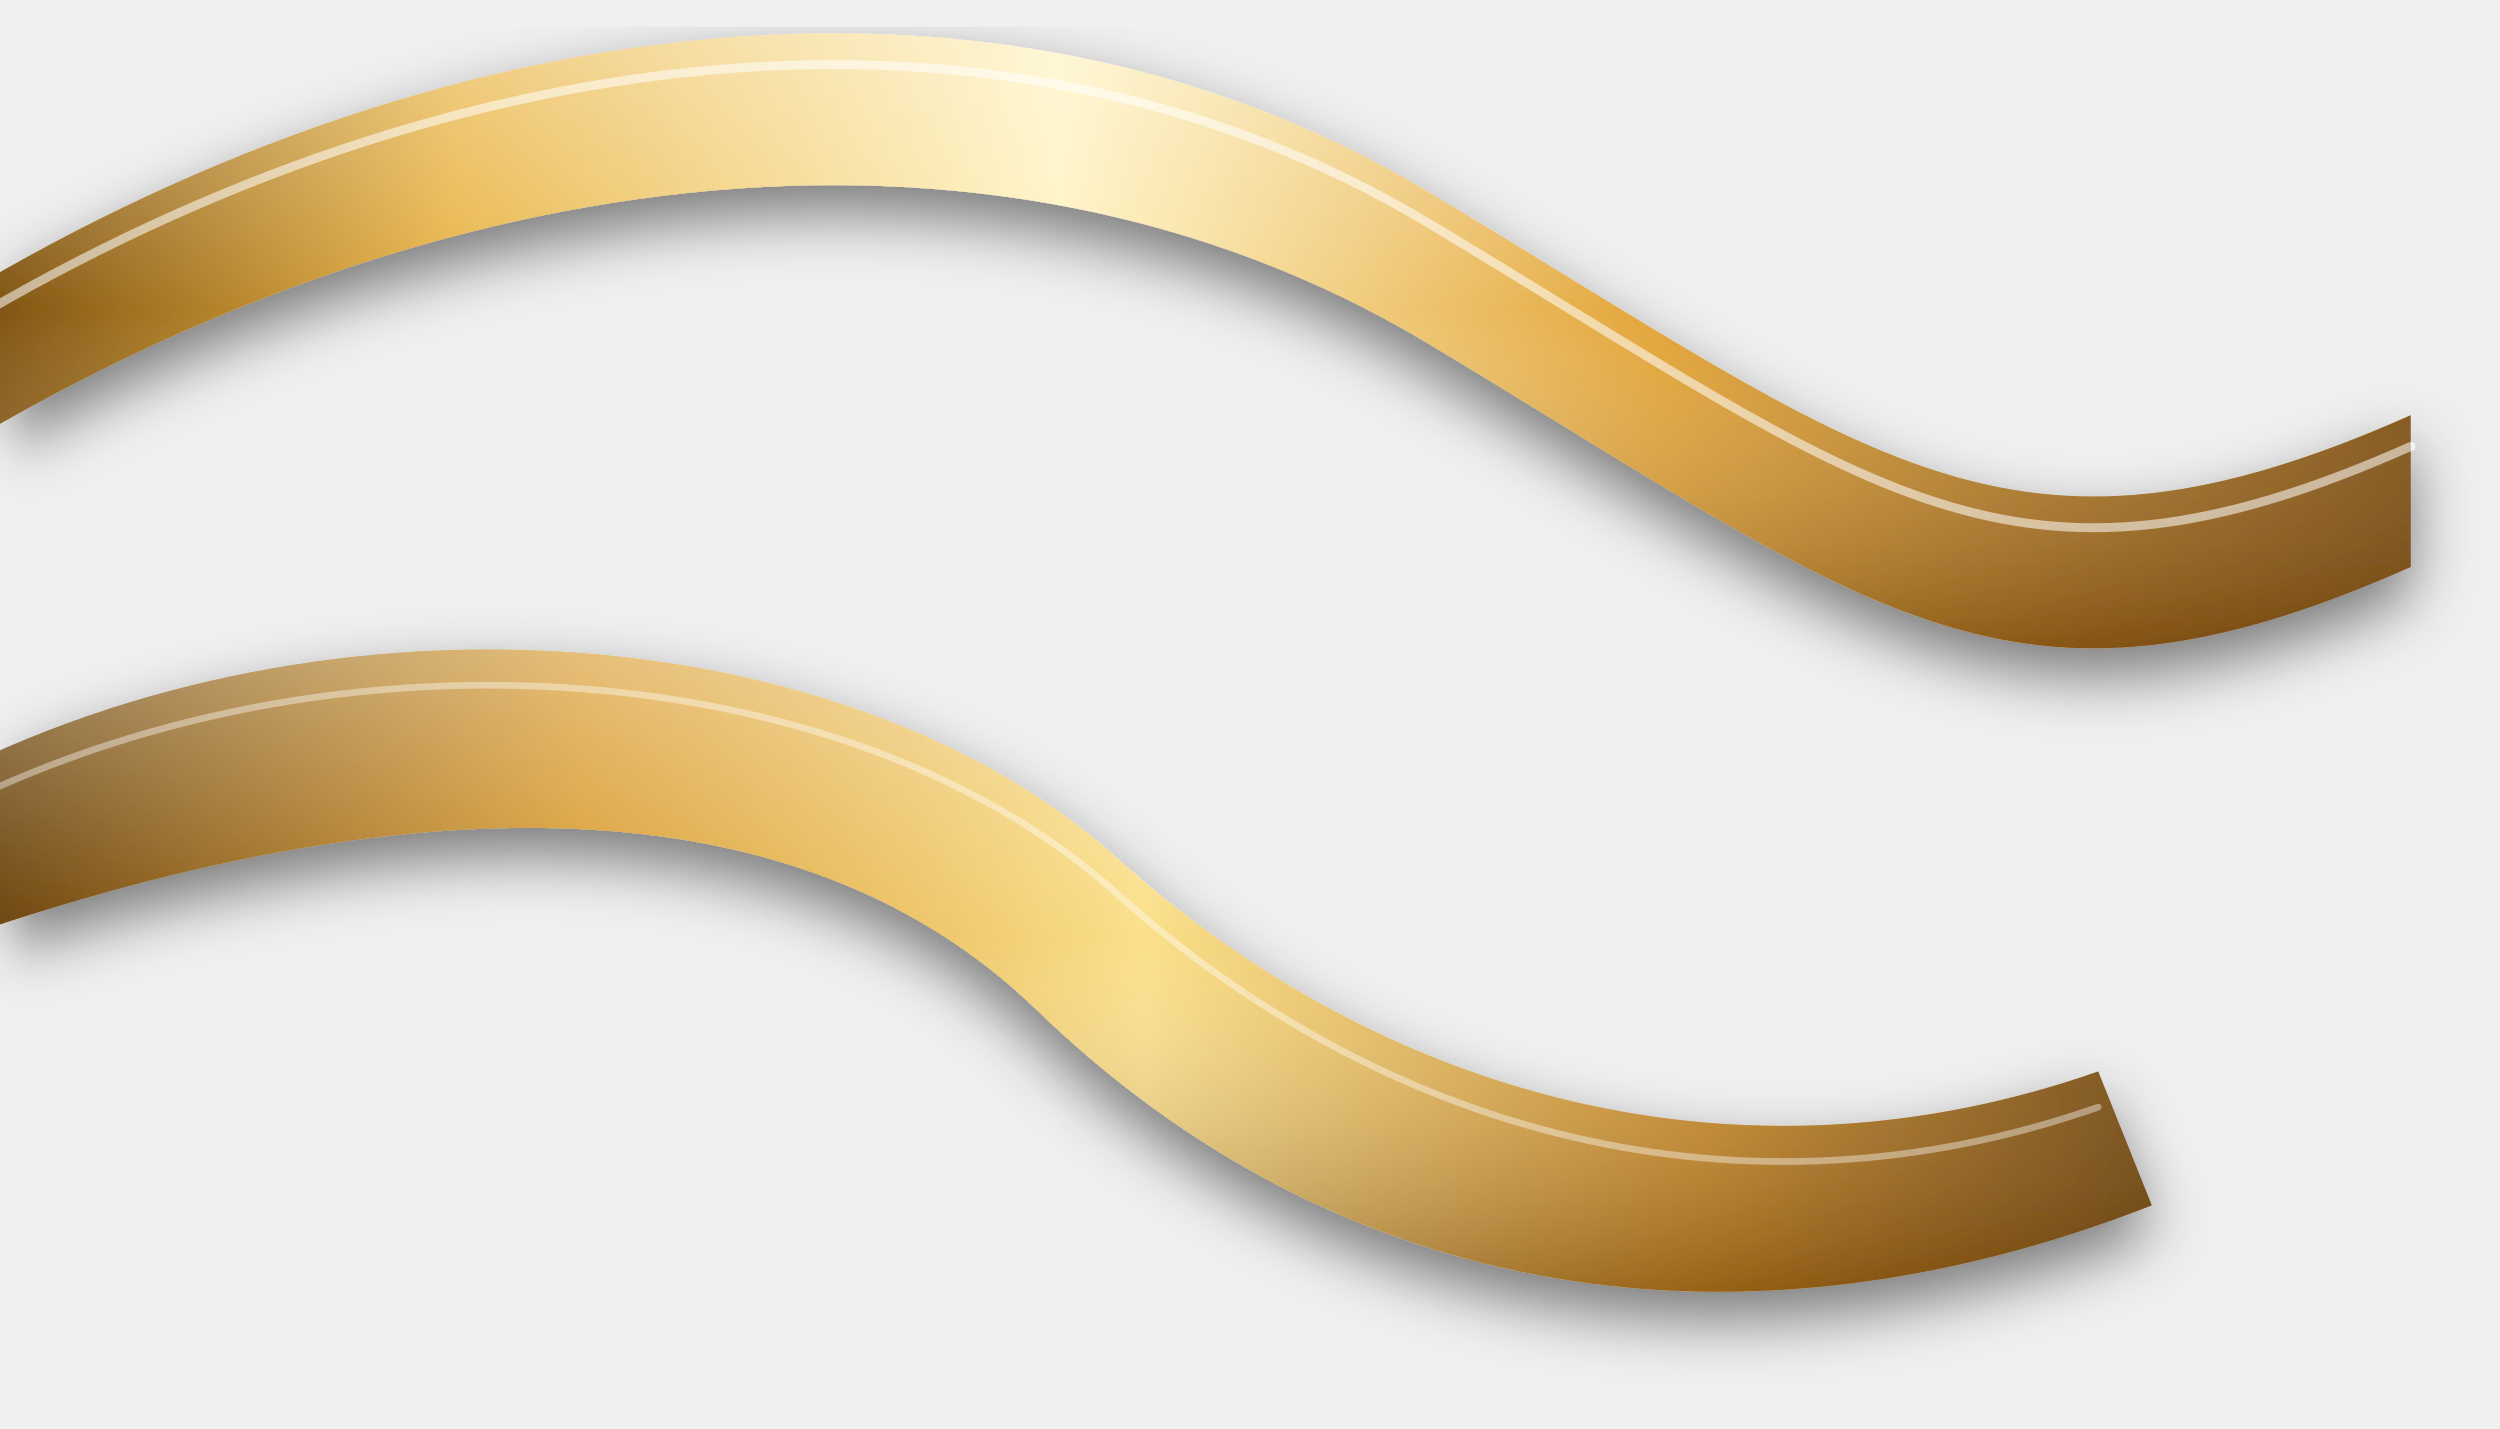
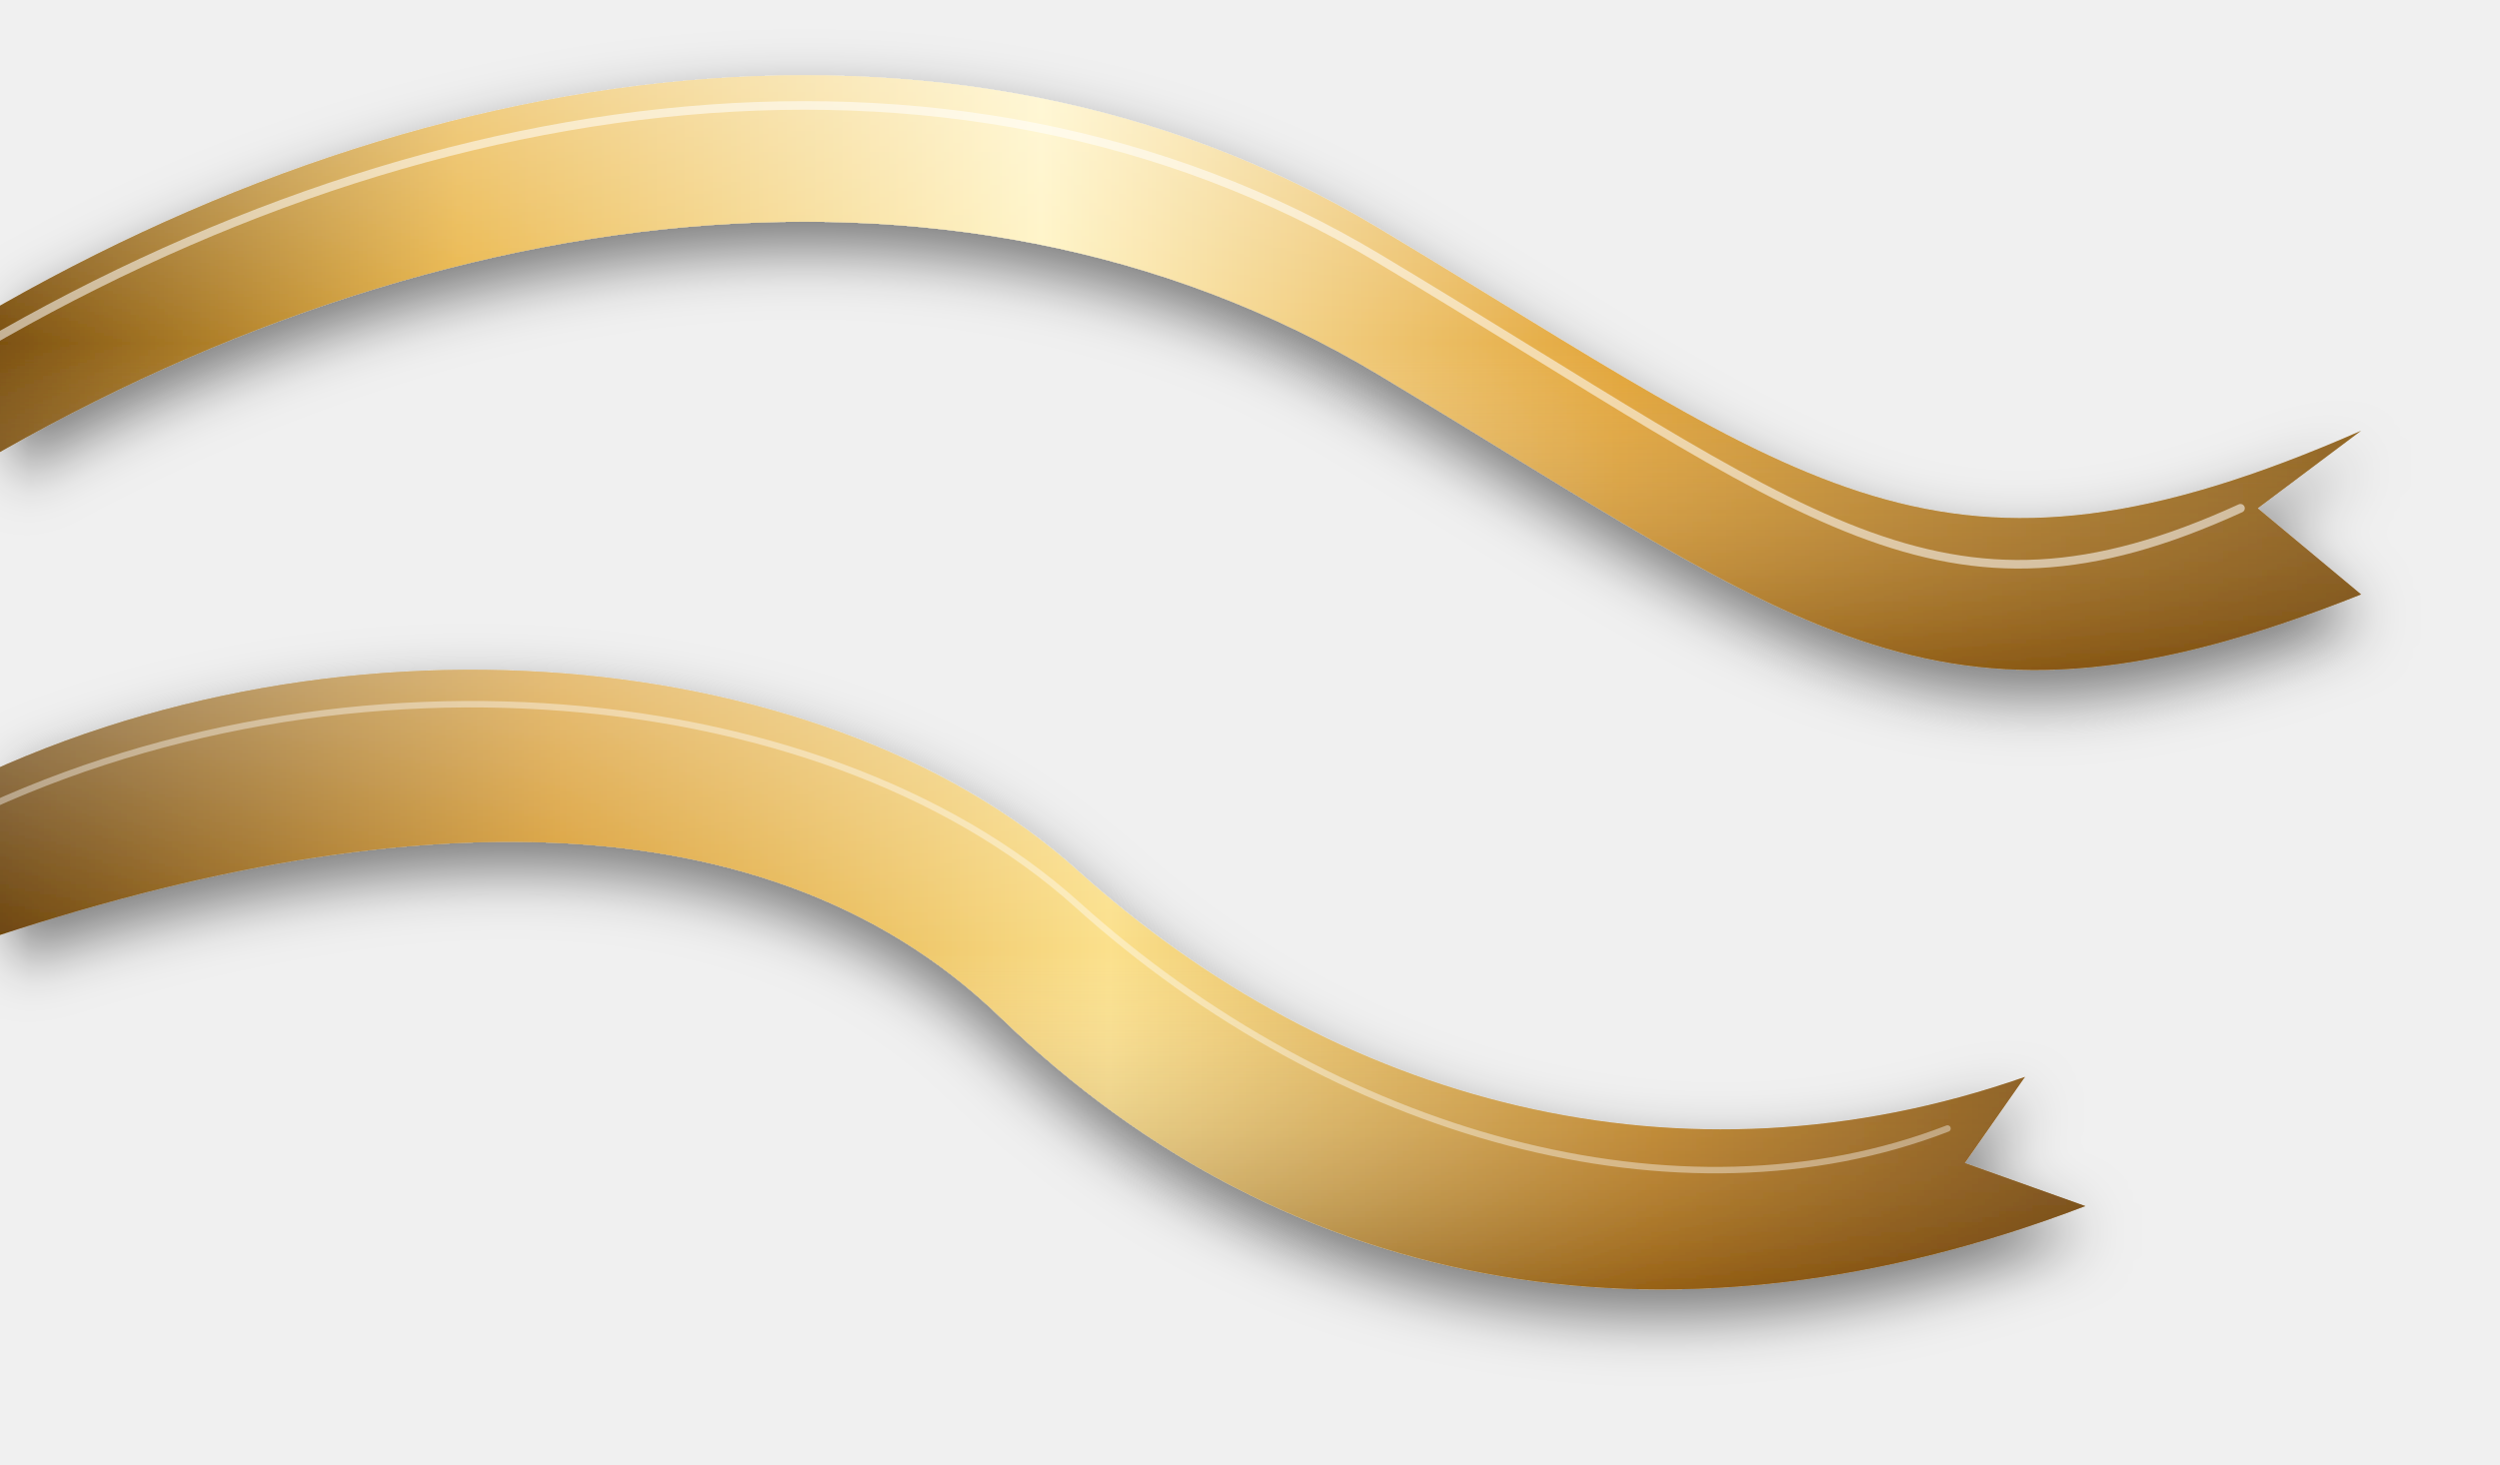
- <svg xmlns="http://www.w3.org/2000/svg" viewBox="0 0 560 320" fill="none">
+ <svg xmlns="http://www.w3.org/2000/svg" viewBox="0 0 580 340" fill="none">
  <defs>
    <linearGradient id="g1" x1="0" y1="0" x2="1" y2="0">
      <stop offset="0" stop-color="#6b4108" />
      <stop offset=".22" stop-color="#e9b445" />
      <stop offset=".46" stop-color="#fff3c2" />
      <stop offset=".7" stop-color="#e2a437" />
-       <stop offset="1" stop-color="#7a4a0b" />
+       <stop offset="1" stop-color="#8a5a12" />
    </linearGradient>
    <linearGradient id="g2" x1="0" y1="0" x2="1" y2="0">
      <stop offset="0" stop-color="#5a3506" />
      <stop offset=".3" stop-color="#d99c30" />
      <stop offset=".55" stop-color="#fbe08c" />
      <stop offset=".8" stop-color="#c98a25" />
-       <stop offset="1" stop-color="#6b4108" />
+       <stop offset="1" stop-color="#7a4a0b" />
    </linearGradient>
    <linearGradient id="sh" x1="0" y1="0" x2="0" y2="1">
      <stop offset="0" stop-color="#fff" stop-opacity=".35" />
      <stop offset=".45" stop-color="#fff" stop-opacity="0" />
      <stop offset="1" stop-color="#5a3005" stop-opacity=".45" />
    </linearGradient>
-     <filter id="ds" x="-10%" y="-20%" width="120%" height="150%">
+     <filter id="ds" x="-10%" y="-20%" width="125%" height="160%">
      <feDropShadow dx="0" dy="6" stdDeviation="7" flood-color="#000" flood-opacity=".5" />
    </filter>
  </defs>
  <g filter="url(#ds)">
-     <path d="M-20 178 C70 128 190 138 250 192 S390 268 470 240 L482 270 C390 306 300 292 232 226 C176 172 84 176 -20 214 Z" fill="url(#g2)" />
-     <path d="M-20 178 C70 128 190 138 250 192 S390 268 470 240 L482 270 C390 306 300 292 232 226 C176 172 84 176 -20 214 Z" fill="url(#sh)" />
-     <path d="M-20 73 C90 3 220 -17 320 43 C420 103 450 133 540 93 L540 127 C450 167 420 137 320 77 C220 17 90 37 -20 107 Z" fill="url(#g1)" />
-     <path d="M-20 73 C90 3 220 -17 320 43 C420 103 450 133 540 93 L540 127 C450 167 420 137 320 77 C220 17 90 37 -20 107 Z" fill="url(#sh)" />
-     <path d="M-20 80 C90 10 220 -10 320 50 C420 110 450 140 540 100" stroke="#fff" stroke-opacity=".55" stroke-width="2" stroke-linecap="round" />
-     <path d="M-20 186 C70 136 190 146 250 200 S390 276 470 248" stroke="#fff" stroke-opacity=".4" stroke-width="1.5" stroke-linecap="round" />
+     <path id="s2" d="M-20 188 C70 138 190 148 250 202 S390 278 470 250 L456 270 L484 280 C390 316 300 302 232 236 C176 182 84 186 -20 224 Z" fill="url(#g2)" />
+     <path d="M-20 188 C70 138 190 148 250 202 S390 278 470 250 L456 270 L484 280 C390 316 300 302 232 236 C176 182 84 186 -20 224 Z" fill="url(#sh)" />
+     <path d="M-20 83 C90 13 220 -7 320 53 C420 113 450 143 548 100 L524 118 L548 138 C450 177 420 147 320 87 C220 27 90 47 -20 117 Z" fill="url(#g1)" />
+     <path d="M-20 83 C90 13 220 -7 320 53 C420 113 450 143 548 100 L524 118 L548 138 C450 177 420 147 320 87 C220 27 90 47 -20 117 Z" fill="url(#sh)" />
+     <path d="M-20 90 C90 20 220 0 320 60 C420 120 450 150 520 118" stroke="#fff" stroke-opacity=".55" stroke-width="2" stroke-linecap="round" />
+     <path d="M-20 196 C70 146 190 156 250 210 S390 286 452 262" stroke="#fff" stroke-opacity=".4" stroke-width="1.5" stroke-linecap="round" />
  </g>
</svg>
